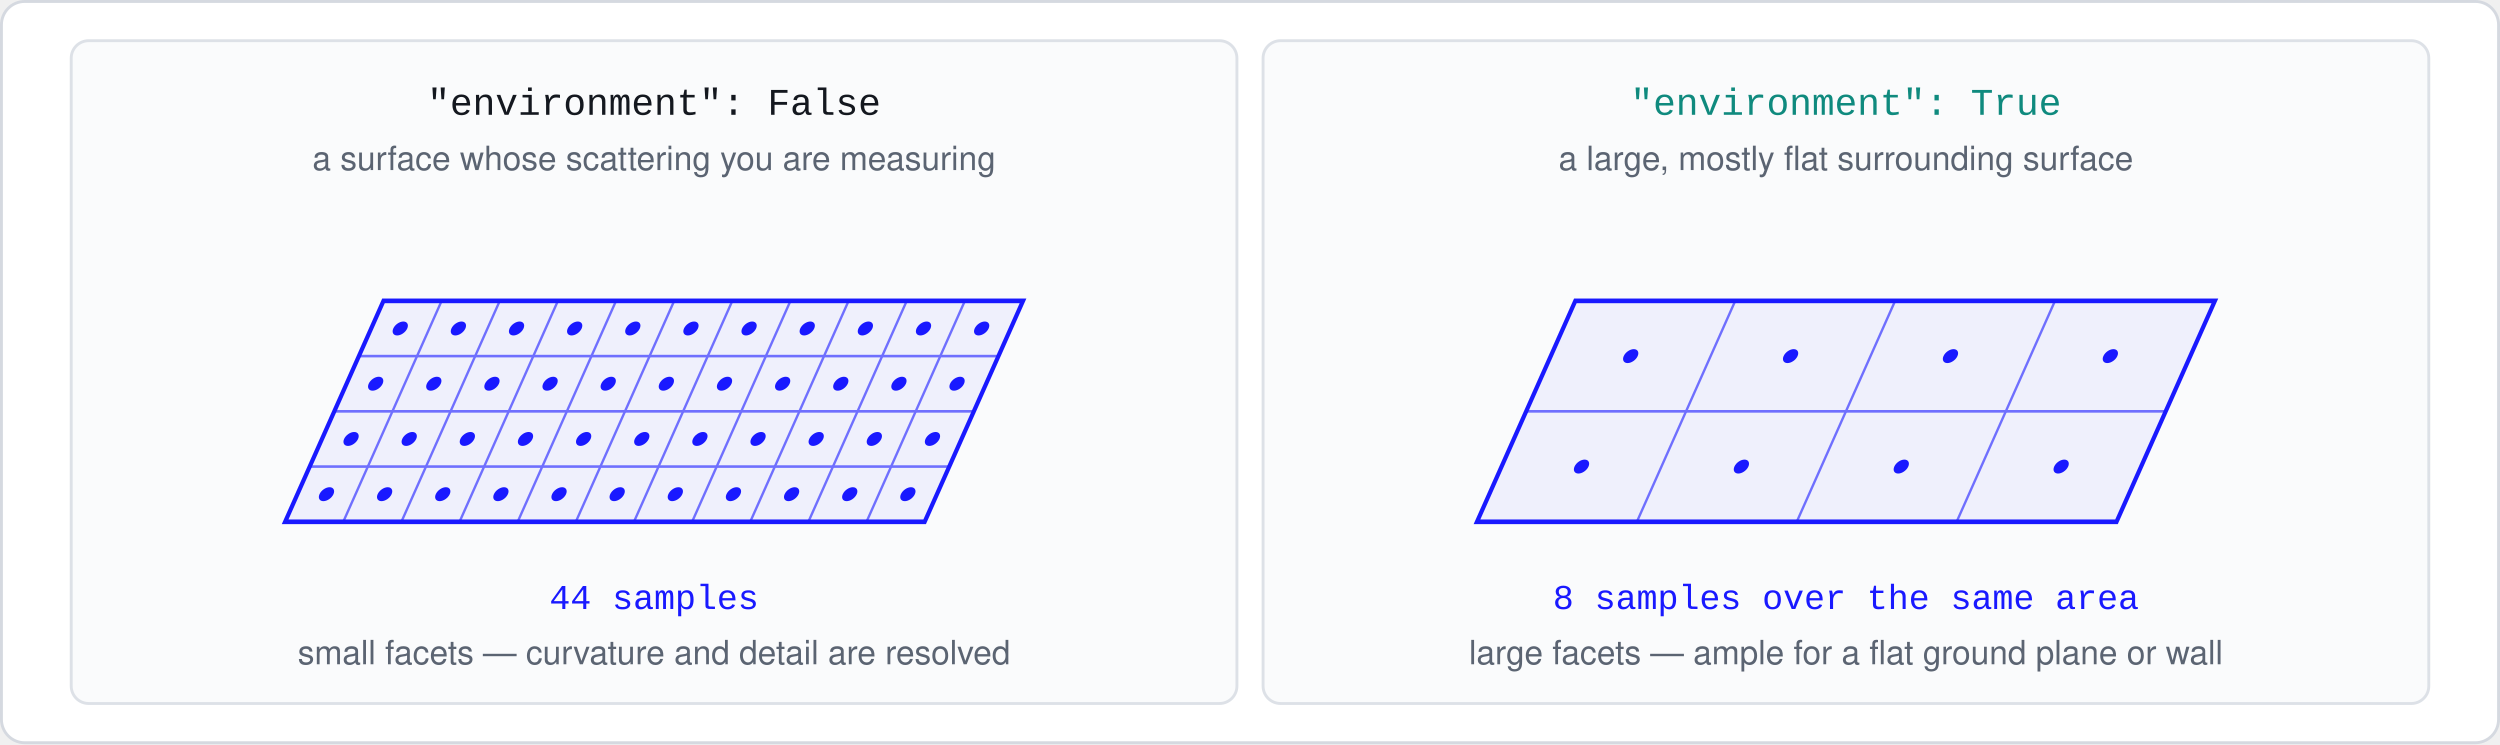
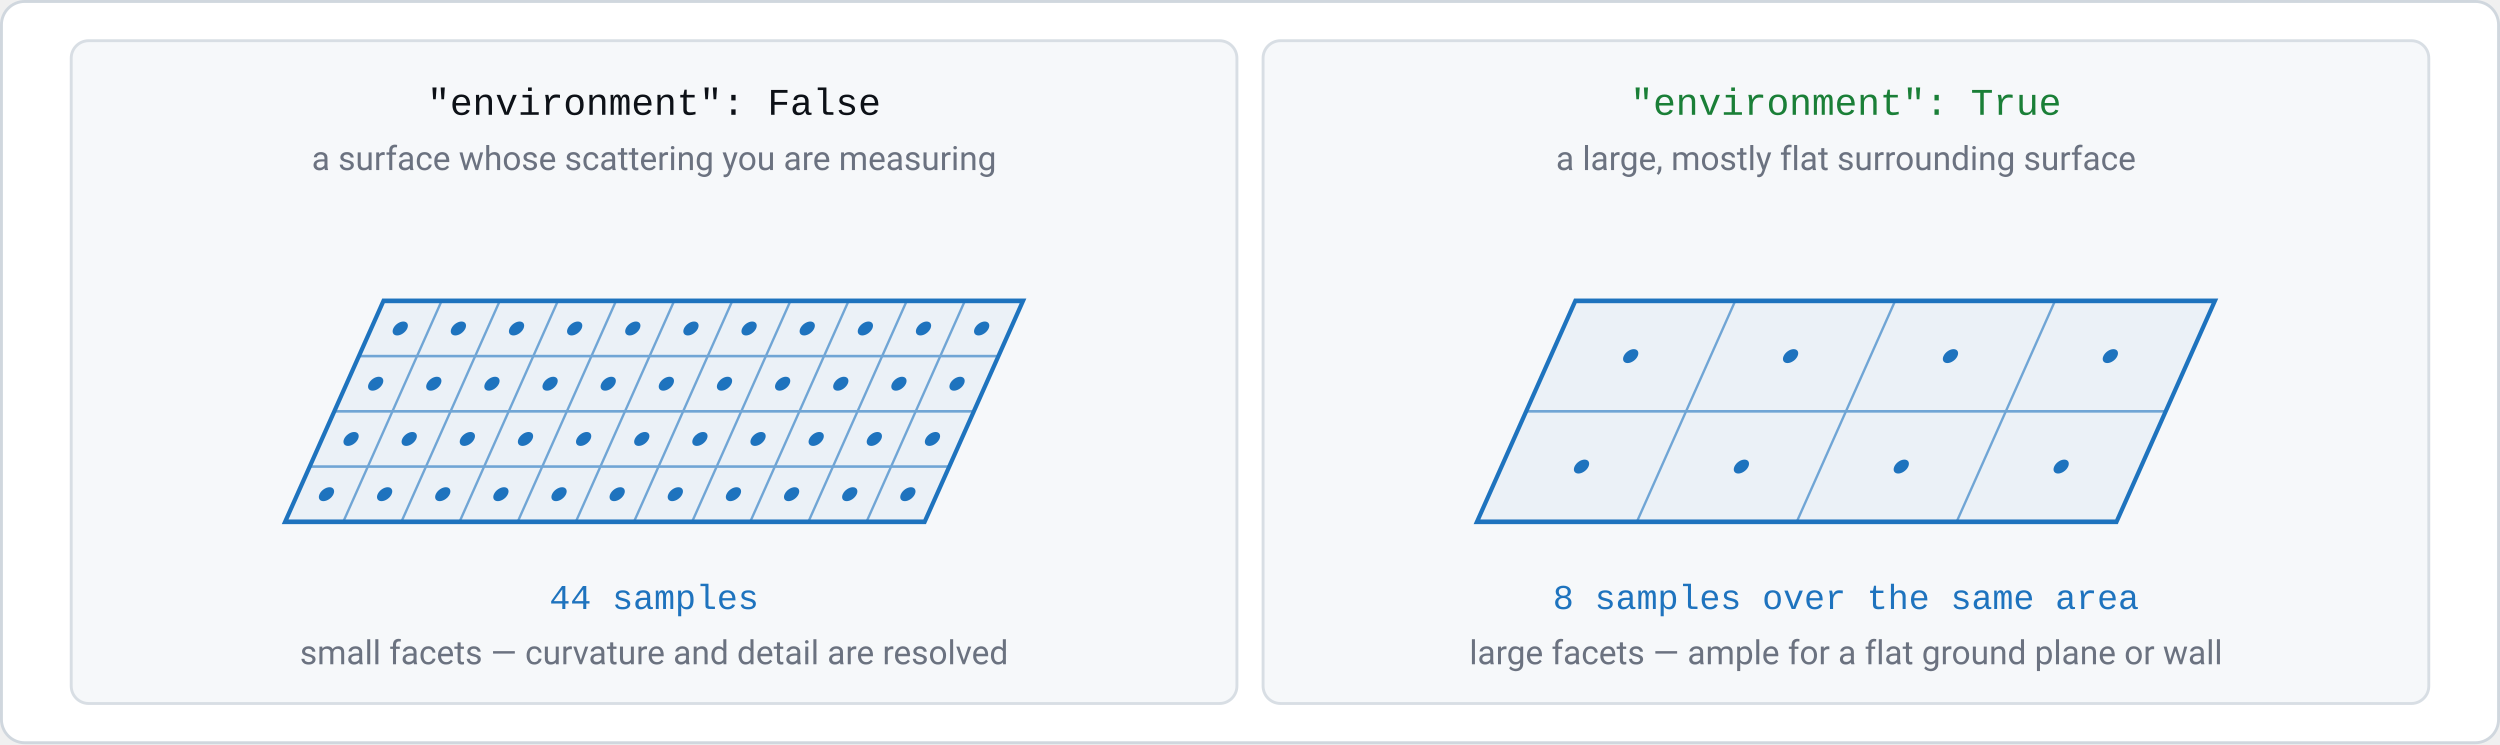
<svg xmlns="http://www.w3.org/2000/svg" viewBox="0 0 860 256" width="860" height="256" role="img" aria-label="How the environment flag changes physical-optics surface sampling">
  <style>
-     .bg    { fill:#ffffff; stroke:#d5d9e0; stroke-width:1 }
-     .panel { fill:#fafbfc; stroke:#dde1e7; stroke-width:1 }
-     .ttl   { font:600 17px 'Segoe UI',Helvetica,Arial,sans-serif; fill:#14181f }
-     .sub   { font:13px 'Segoe UI',Helvetica,Arial,sans-serif; fill:#5b6472 }
-     .lbl   { font:11.5px 'Segoe UI',Helvetica,Arial,sans-serif; fill:#5b6472 }
-     .cap   { font:12px 'Segoe UI',Helvetica,Arial,sans-serif; fill:#5b6472 }
+     .bg    { fill:#ffffff; stroke:#d0d7de; stroke-width:1 }
+     .panel { fill:#f6f8fa; stroke:#d8dee4; stroke-width:1 }
+     .ttl   { font:600 17px 'IBM Plex Sans','Segoe UI',Roboto,Helvetica,Arial,sans-serif; fill:#0d1117 }
+     .sub   { font:13px 'IBM Plex Sans','Segoe UI',Roboto,Helvetica,Arial,sans-serif; fill:#6b7280 }
+     .lbl   { font:11.5px 'IBM Plex Sans','Segoe UI',Roboto,Helvetica,Arial,sans-serif; fill:#6b7280 }
+     .cap   { font:12px 'IBM Plex Sans','Segoe UI',Roboto,Helvetica,Arial,sans-serif; fill:#6b7280 }
    .code  { font:13px 'IBM Plex Mono',Consolas,'Courier New',monospace }
    .mono  { font:12px 'IBM Plex Mono',Consolas,'Courier New',monospace }
-     .env   { fill:#0f8a7e }
-     .ray   { fill:#1919ff }
-     .ink   { fill:#14181f }
+     .env   { fill:#1a7f37 }
+     .ray   { fill:#1e73be }
+     .ink   { fill:#0d1117 }
  </style>
  <rect class="bg" x="0.5" y="0.5" width="859" height="255" rx="8" />
  <g id="fig" transform="translate(0,-58.5)">
    <rect class="panel" x="24.5" y="72.5" width="401" height="228" rx="6" />
    <text class="code ink" x="225" y="98" text-anchor="middle">"environment": False</text>
    <text class="lbl" x="225" y="117" text-anchor="middle">a surface whose scattering you are measuring</text>
    <g transform="translate(225,200) skewX(-24)">
-       <rect x="-110" y="-38" width="220" height="76" fill="#1919ff" fill-opacity="0.05" stroke="#1919ff" stroke-width="1.6" />
-       <g stroke="#1919ff" stroke-width="0.9" opacity="0.6">
+       <rect x="-110" y="-38" width="220" height="76" fill="#1e73be" fill-opacity="0.05" stroke="#1e73be" stroke-width="1.6" />
+       <g stroke="#1e73be" stroke-width="0.9" opacity="0.6">
        <line x1="-90.0" y1="-38" x2="-90.0" y2="38" />
        <line x1="-70.0" y1="-38" x2="-70.0" y2="38" />
        <line x1="-50.0" y1="-38" x2="-50.0" y2="38" />
        <line x1="-30.0" y1="-38" x2="-30.0" y2="38" />
        <line x1="-10.0" y1="-38" x2="-10.0" y2="38" />
        <line x1="10.0" y1="-38" x2="10.0" y2="38" />
        <line x1="30.0" y1="-38" x2="30.0" y2="38" />
        <line x1="50.0" y1="-38" x2="50.0" y2="38" />
        <line x1="70.0" y1="-38" x2="70.0" y2="38" />
        <line x1="90.0" y1="-38" x2="90.0" y2="38" />
        <line x1="-110" y1="-19.0" x2="110" y2="-19.0" />
        <line x1="-110" y1="0.0" x2="110" y2="0.0" />
        <line x1="-110" y1="19.0" x2="110" y2="19.0" />
      </g>
-       <g fill="#1919ff">
+       <g fill="#1e73be">
        <circle cx="-100.0" cy="-28.5" r="2.4" />
        <circle cx="-80.0" cy="-28.5" r="2.4" />
        <circle cx="-60.0" cy="-28.5" r="2.4" />
        <circle cx="-40.0" cy="-28.5" r="2.4" />
        <circle cx="-20.0" cy="-28.5" r="2.4" />
        <circle cx="0.0" cy="-28.5" r="2.4" />
        <circle cx="20.0" cy="-28.5" r="2.4" />
        <circle cx="40.0" cy="-28.5" r="2.4" />
        <circle cx="60.0" cy="-28.5" r="2.4" />
        <circle cx="80.0" cy="-28.5" r="2.4" />
        <circle cx="100.0" cy="-28.5" r="2.4" />
        <circle cx="-100.0" cy="-9.5" r="2.4" />
        <circle cx="-80.0" cy="-9.5" r="2.4" />
        <circle cx="-60.0" cy="-9.5" r="2.4" />
        <circle cx="-40.0" cy="-9.5" r="2.4" />
        <circle cx="-20.0" cy="-9.5" r="2.4" />
        <circle cx="0.0" cy="-9.5" r="2.4" />
        <circle cx="20.0" cy="-9.5" r="2.4" />
        <circle cx="40.0" cy="-9.5" r="2.4" />
        <circle cx="60.0" cy="-9.5" r="2.4" />
        <circle cx="80.0" cy="-9.5" r="2.4" />
        <circle cx="100.0" cy="-9.5" r="2.4" />
        <circle cx="-100.0" cy="9.5" r="2.4" />
        <circle cx="-80.0" cy="9.5" r="2.4" />
        <circle cx="-60.0" cy="9.5" r="2.4" />
        <circle cx="-40.0" cy="9.5" r="2.4" />
        <circle cx="-20.0" cy="9.5" r="2.4" />
        <circle cx="0.0" cy="9.5" r="2.4" />
        <circle cx="20.0" cy="9.5" r="2.4" />
        <circle cx="40.0" cy="9.5" r="2.4" />
        <circle cx="60.0" cy="9.5" r="2.4" />
        <circle cx="80.0" cy="9.5" r="2.4" />
        <circle cx="100.0" cy="9.5" r="2.4" />
        <circle cx="-100.0" cy="28.5" r="2.4" />
        <circle cx="-80.0" cy="28.5" r="2.4" />
        <circle cx="-60.0" cy="28.5" r="2.4" />
        <circle cx="-40.0" cy="28.5" r="2.4" />
        <circle cx="-20.0" cy="28.5" r="2.4" />
        <circle cx="0.0" cy="28.5" r="2.4" />
        <circle cx="20.0" cy="28.5" r="2.4" />
        <circle cx="40.0" cy="28.5" r="2.4" />
        <circle cx="60.0" cy="28.5" r="2.4" />
        <circle cx="80.0" cy="28.5" r="2.4" />
        <circle cx="100.0" cy="28.5" r="2.4" />
      </g>
    </g>
    <text class="mono ray" x="225" y="268" text-anchor="middle">44 samples</text>
    <text class="lbl" x="225" y="287" text-anchor="middle">small facets — curvature and detail are resolved</text>
    <rect class="panel" x="434.5" y="72.5" width="401" height="228" rx="6" />
    <text class="code env" x="635" y="98" text-anchor="middle">"environment": True</text>
    <text class="lbl" x="635" y="117" text-anchor="middle">a large, mostly flat surrounding surface</text>
    <g transform="translate(635,200) skewX(-24)">
-       <rect x="-110" y="-38" width="220" height="76" fill="#1919ff" fill-opacity="0.05" stroke="#1919ff" stroke-width="1.6" />
-       <g stroke="#1919ff" stroke-width="0.9" opacity="0.6">
+       <rect x="-110" y="-38" width="220" height="76" fill="#1e73be" fill-opacity="0.05" stroke="#1e73be" stroke-width="1.6" />
+       <g stroke="#1e73be" stroke-width="0.9" opacity="0.6">
        <line x1="-55.0" y1="-38" x2="-55.0" y2="38" />
        <line x1="0.0" y1="-38" x2="0.0" y2="38" />
        <line x1="55.0" y1="-38" x2="55.0" y2="38" />
        <line x1="-110" y1="0.0" x2="110" y2="0.0" />
      </g>
-       <g fill="#1919ff">
+       <g fill="#1e73be">
        <circle cx="-82.5" cy="-19.0" r="2.4" />
        <circle cx="-27.5" cy="-19.0" r="2.4" />
        <circle cx="27.5" cy="-19.0" r="2.4" />
        <circle cx="82.5" cy="-19.0" r="2.4" />
        <circle cx="-82.5" cy="19.0" r="2.4" />
        <circle cx="-27.5" cy="19.0" r="2.4" />
        <circle cx="27.5" cy="19.0" r="2.4" />
        <circle cx="82.5" cy="19.0" r="2.4" />
      </g>
    </g>
    <text class="mono ray" x="635" y="268" text-anchor="middle">8 samples over the same area</text>
    <text class="lbl" x="635" y="287" text-anchor="middle">large facets — ample for a flat ground plane or wall</text>
  </g>
</svg>
